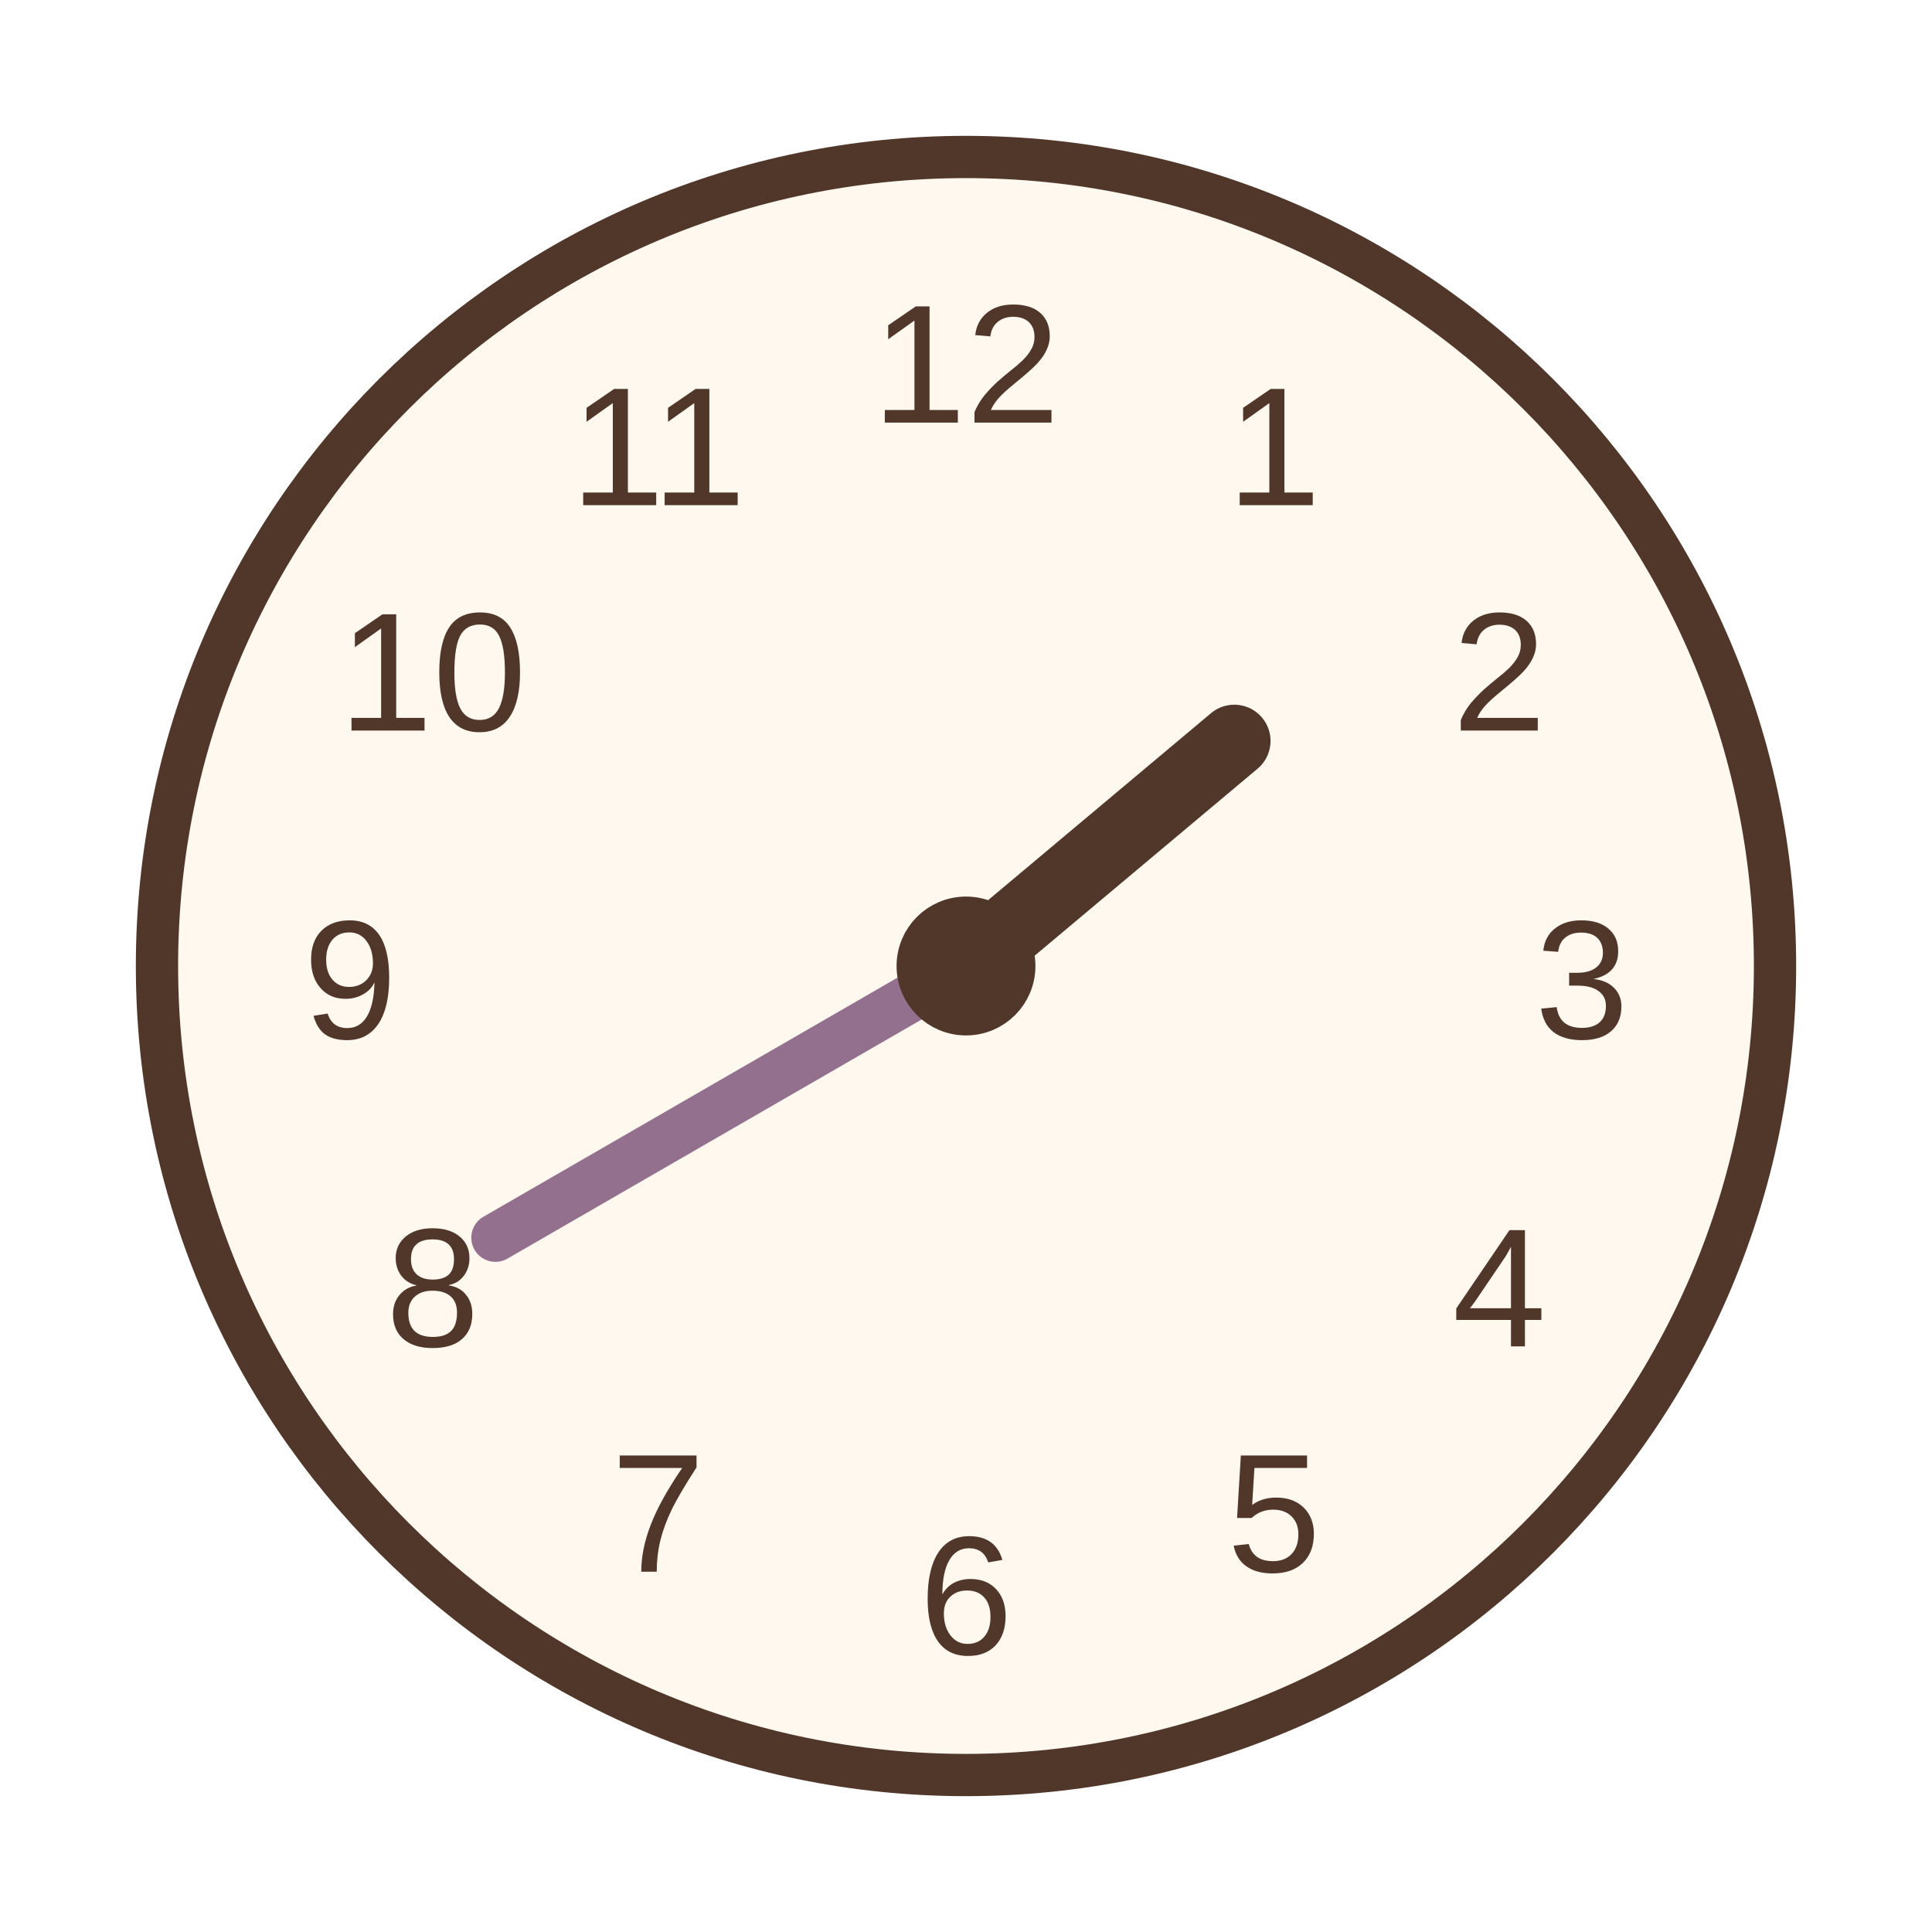
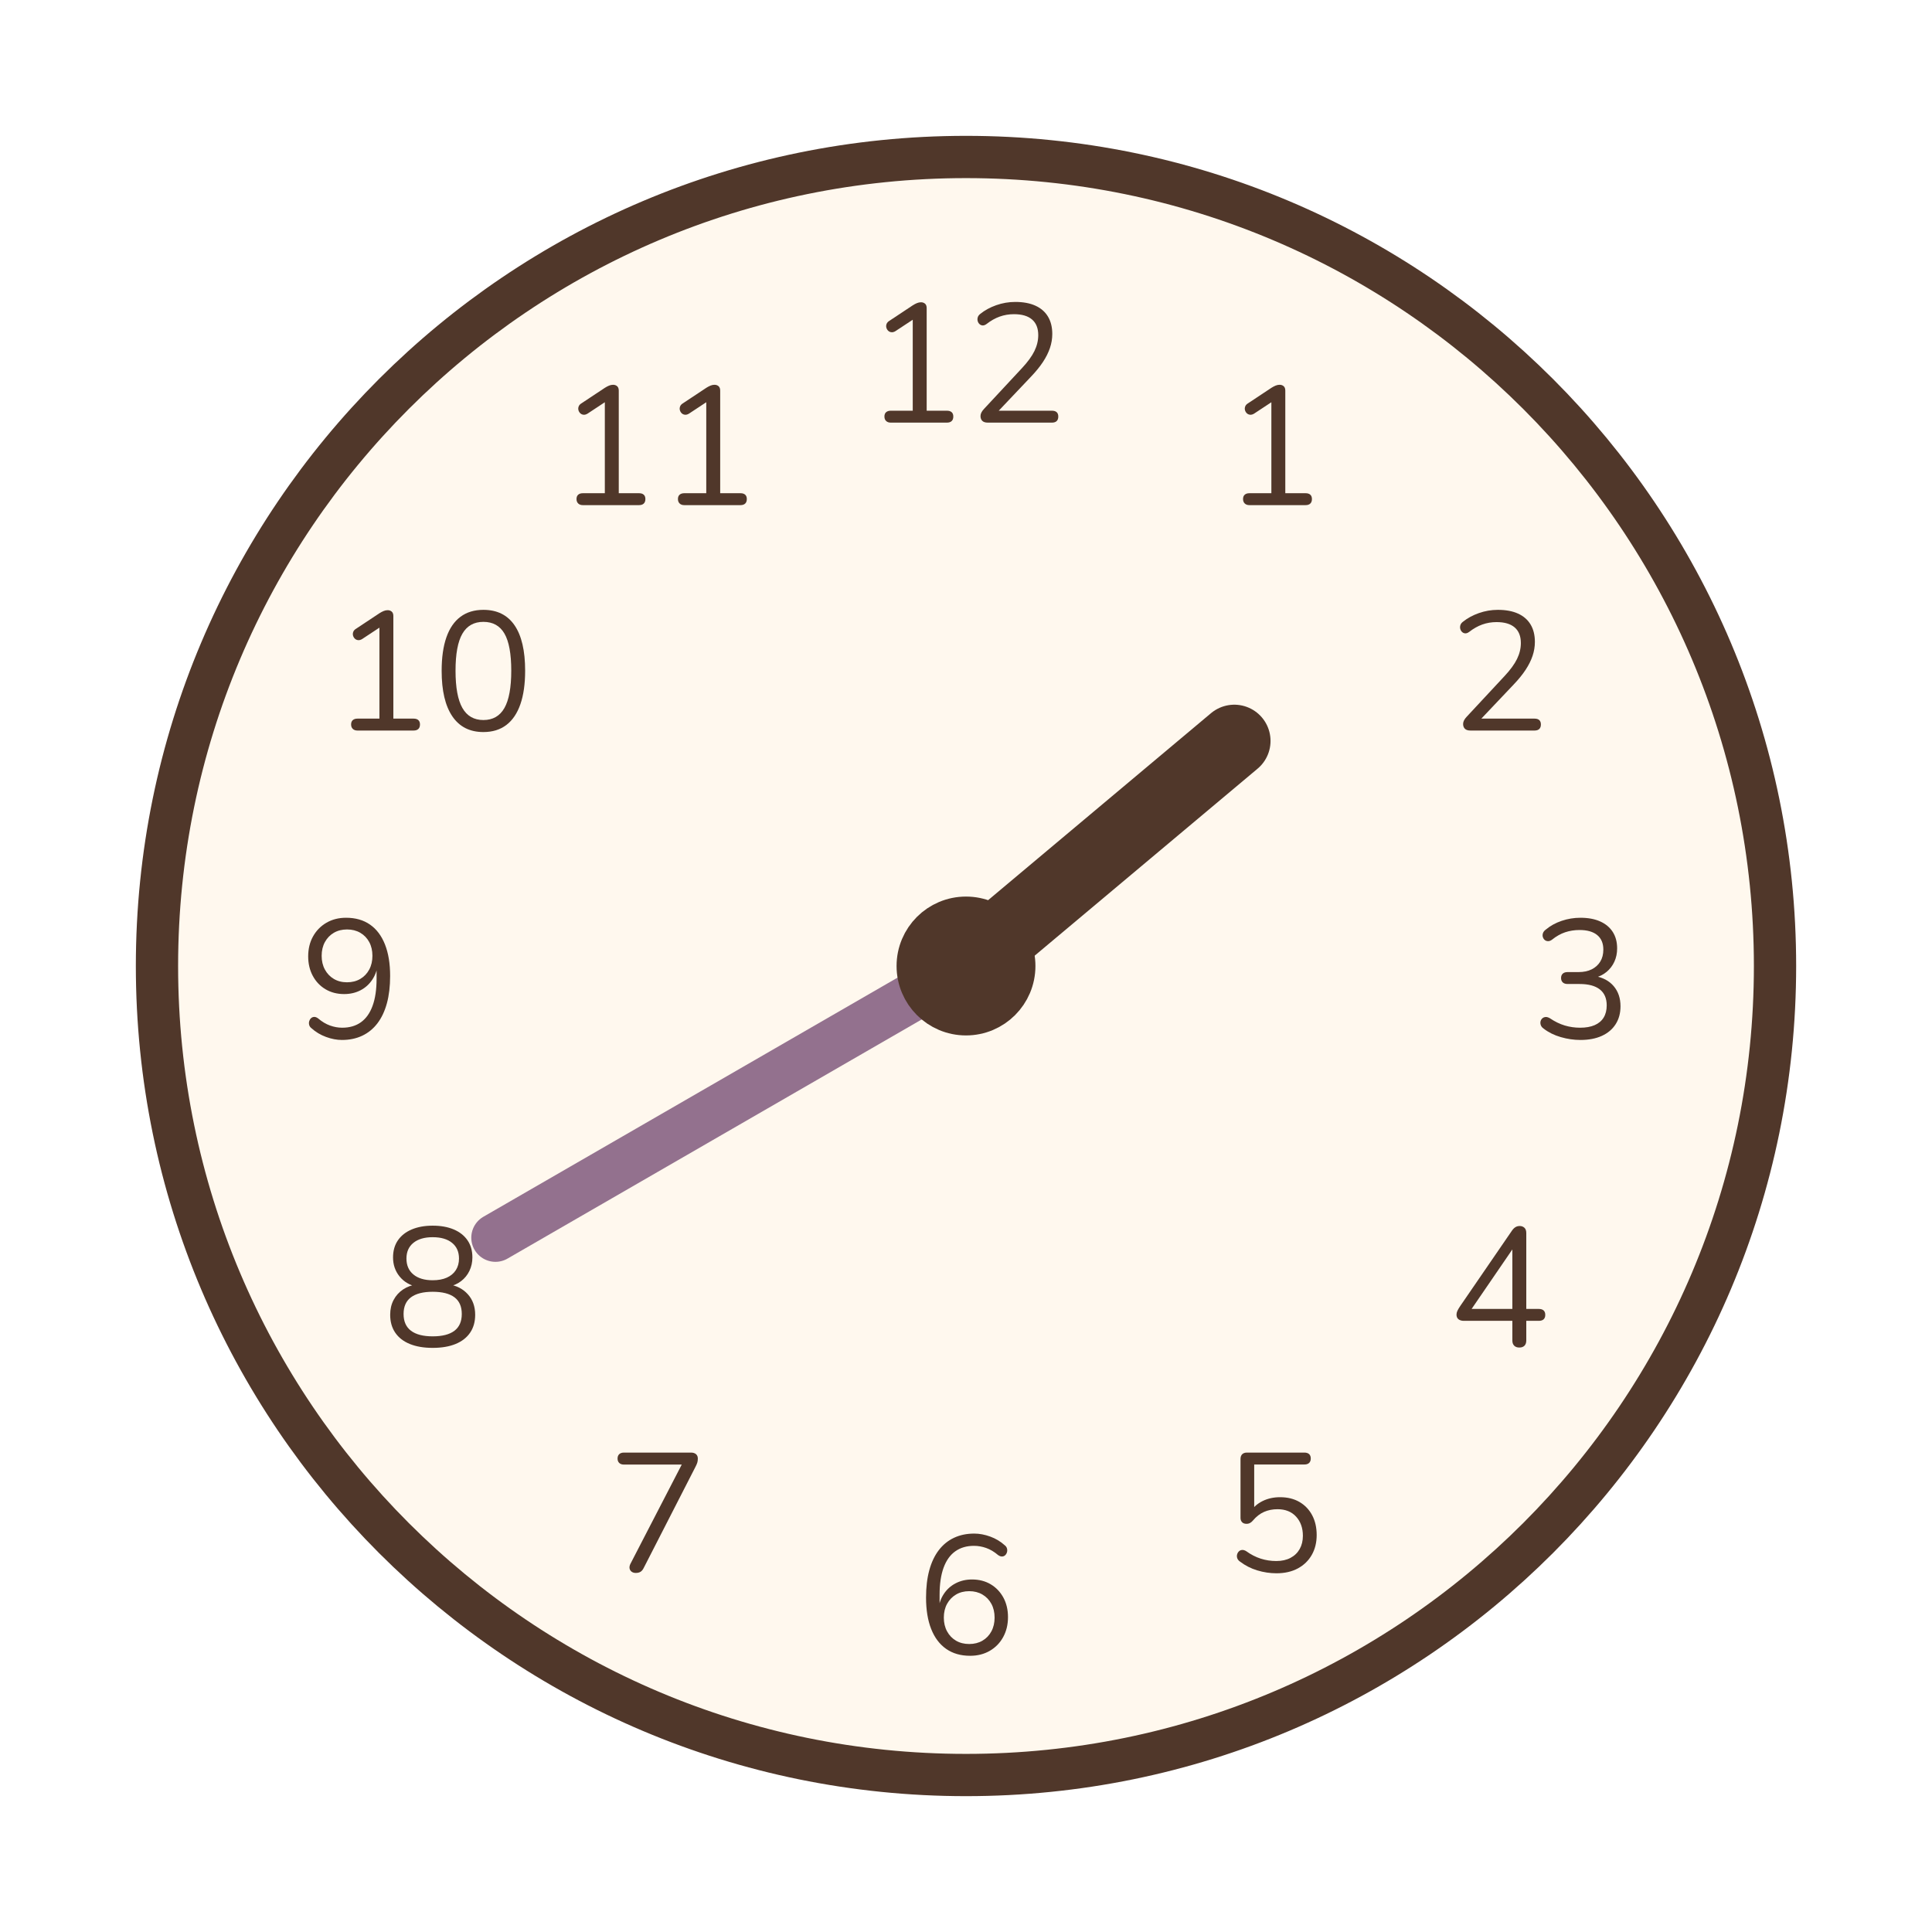
<svg xmlns="http://www.w3.org/2000/svg" viewBox="0 0 160 160" fill="none" stroke="#50372a" stroke-width="3.5" stroke-linecap="round" stroke-linejoin="round">
  <circle cx="80" cy="80" r="67" fill="#fff8ee" />
-   <text x="105.5" y="41.833" fill="#50372a" stroke="none" font-family="Arial,sans-serif" font-size="14" text-anchor="middle">1</text>
-   <text x="124.167" y="60.5" fill="#50372a" stroke="none" font-family="Arial,sans-serif" font-size="14" text-anchor="middle">2</text>
-   <text x="131" y="86" fill="#50372a" stroke="none" font-family="Arial,sans-serif" font-size="14" text-anchor="middle">3</text>
-   <text x="124.167" y="111.5" fill="#50372a" stroke="none" font-family="Arial,sans-serif" font-size="14" text-anchor="middle">4</text>
-   <text x="105.5" y="130.167" fill="#50372a" stroke="none" font-family="Arial,sans-serif" font-size="14" text-anchor="middle">5</text>
-   <text x="80" y="137" fill="#50372a" stroke="none" font-family="Arial,sans-serif" font-size="14" text-anchor="middle">6</text>
-   <text x="54.5" y="130.167" fill="#50372a" stroke="none" font-family="Arial,sans-serif" font-size="14" text-anchor="middle">7</text>
-   <text x="35.833" y="111.5" fill="#50372a" stroke="none" font-family="Arial,sans-serif" font-size="14" text-anchor="middle">8</text>
-   <text x="29" y="86" fill="#50372a" stroke="none" font-family="Arial,sans-serif" font-size="14" text-anchor="middle">9</text>
-   <text x="35.833" y="60.5" fill="#50372a" stroke="none" font-family="Arial,sans-serif" font-size="14" text-anchor="middle">10</text>
-   <text x="54.5" y="41.833" fill="#50372a" stroke="none" font-family="Arial,sans-serif" font-size="14" text-anchor="middle">11</text>
-   <text x="80" y="35" fill="#50372a" stroke="none" font-family="Arial,sans-serif" font-size="14" text-anchor="middle">12</text>
+   <g fill="#50372a" stroke="none" data-label="1" aria-label="1">
+     <path d="M154.94 0Q137.422 0 127.428 9.729Q117.435 19.457 117.435 35.975Q117.435 52.962 127.428 61.721Q137.422 70.48 154.94 70.48H284.965V637.292H328.41L183 541.4Q170.362 533.58 158.898 534.755Q147.435 535.93 139.646 543.454Q131.857 550.977 128.917 561.676Q125.977 572.374 130.092 583.573Q134.206 594.771 147.374 602.59L285.374 694.073Q298.482 702.362 310.265 707.151Q322.048 711.94 333.746 711.94Q347.854 711.94 357.613 703.621Q367.372 695.302 367.372 677.254V70.48H487.397Q505.445 70.48 515.173 61.721Q524.902 52.962 524.902 35.975Q524.902 18.457 515.173 9.229Q505.445 0 487.397 0Z" transform="translate(101.3 41.8327) scale(0.014 -0.014)" data-font="Nunito 400" />
+   </g>
+   <g fill="#50372a" stroke="none" data-label="2" aria-label="2">
+     <path d="M128.759 0Q106.832 0 96.308 10.524Q85.784 21.048 85.784 38.975Q85.784 49.613 91.338 60.312Q96.892 71.01 107 81.588L330.797 322.095Q382.098 376.987 404.749 423.379Q427.4 469.771 427.4 517.724Q427.4 578.327 390.863 609.893Q354.327 641.46 283.724 641.46Q239.121 641.46 199.289 627.188Q159.457 612.917 121.807 583.555Q109.108 574.206 98.379 574.881Q87.651 575.555 79.862 582.844Q72.073 590.133 69.133 600.832Q66.193 611.53 69.573 622.994Q72.952 634.457 84.59 643.276Q124.41 675.457 178.97 694.698Q233.53 713.94 291.241 713.94Q361.94 713.94 410.759 691.735Q459.578 669.53 484.987 627.121Q510.397 584.711 510.397 524.362Q510.397 482.362 496.632 441.567Q482.867 400.771 455.367 358.976Q427.867 317.181 384.397 271.711L170.95 46.553V70.48H508.422Q526.94 70.48 536.433 61.721Q545.927 52.962 545.927 35.975Q545.927 18.457 536.433 9.229Q526.94 0 508.422 0Z" transform="translate(119.9673 60.5) scale(0.014 -0.014)" data-font="Nunito 400" />
+   </g>
+   <g fill="#50372a" stroke="none" data-label="3" aria-label="3">
+     <path d="M291.832 -8.94Q233.59 -8.94 175.325 7.976Q117.06 24.892 74.06 58.193Q61.482 66.952 57.398 78.651Q53.314 90.349 55.754 100.813Q58.193 111.276 65.982 118.565Q73.771 125.854 85.44 126.794Q97.108 127.734 111.216 119.384Q154.867 89.962 198.698 76.751Q242.53 63.54 289.952 63.54Q340.844 63.54 375.881 78.721Q410.917 93.902 429.068 123.469Q447.219 153.035 447.219 195.518Q447.219 258.241 406.297 290.163Q365.374 322.085 287.06 322.085H215.638Q197.181 322.085 187.187 331.579Q177.193 341.073 177.193 357.59Q177.193 374.108 187.187 383.337Q197.181 392.565 215.638 392.565H280.362Q325.784 392.565 358.351 408.776Q390.917 424.987 409.098 454.614Q427.279 484.241 427.279 525.724Q427.279 581.797 390.947 611.628Q354.616 641.46 286.543 641.46Q241.59 641.46 201.668 628.188Q161.746 614.917 123.276 583.965Q111.108 575.085 99.644 575.495Q88.181 575.905 80.362 582.663Q72.543 589.422 69.338 600.151Q66.133 610.879 70.013 622.608Q73.892 634.337 86.53 643.686Q126.879 677.518 180.735 695.729Q234.59 713.94 291.711 713.94Q359.94 713.94 408.494 692.235Q457.048 670.53 482.957 630.09Q508.867 589.651 508.867 532.771Q508.867 489.711 492.602 454.151Q476.337 418.59 446.541 393.795Q416.746 369 375.216 358.47V369.41Q448.276 356.879 488.541 309.379Q528.807 261.879 528.807 190.349Q528.807 129.41 500.192 84.47Q471.578 39.53 418.554 15.295Q365.53 -8.94 291.832 -8.94Z" transform="translate(126.8 86) scale(0.014 -0.014)" data-font="Nunito 400" />
+   </g>
+   <g fill="#50372a" stroke="none" data-label="4" aria-label="4">
+     <path d="M418.302 -6.94Q398.905 -6.94 388.001 3.994Q377.098 14.927 377.098 34.794V150.965H90.337Q70.47 150.965 58.597 160.254Q46.724 169.543 46.724 188Q46.724 198.698 52.043 210.276Q57.362 221.854 69.819 240.131L374.568 684.314Q383.797 697.892 394.965 704.916Q406.133 711.94 420.711 711.94Q437.168 711.94 448.337 701.741Q459.505 691.543 459.505 670.206V221.445H532.892Q552.349 221.445 562.078 212.451Q571.807 203.457 571.807 186.47Q571.807 168.952 562.078 159.959Q552.349 150.965 532.892 150.965H459.505V34.794Q459.505 14.927 448.867 3.994Q438.229 -6.94 418.302 -6.94ZM377.098 221.445V608.726H401.327L120.794 199.108V221.445Z" transform="translate(119.9673 111.5) scale(0.014 -0.014)" data-font="Nunito 400" />
+   </g>
+   <g fill="#50372a" stroke="none" data-label="5" aria-label="5">
+     <path d="M315.013 -8.94Q257.771 -8.94 201.181 8.241Q144.59 25.422 98.59 60.784Q87.013 69.073 83.163 80.271Q79.314 91.47 82.284 102.403Q85.254 113.337 93.043 120.861Q100.832 128.384 112.295 129.059Q123.759 129.734 136.867 121.384Q177.578 91.902 221.675 77.721Q265.771 63.54 314.073 63.54Q362.965 63.54 398.266 82.251Q433.568 100.962 452.484 134.589Q471.4 168.216 471.4 212.698Q471.4 281.952 431.303 325.995Q391.206 370.038 321.073 370.038Q277.94 370.038 241.843 354.236Q205.746 338.435 175.686 302.892Q169.337 294.892 159.843 289.247Q150.349 283.603 138.06 283.603Q121.013 283.603 111.724 293.157Q102.435 302.711 102.435 318.819V667.025Q102.435 685.543 112.428 695.271Q122.422 705 140.41 705H480.013Q498.53 705 508.259 696.006Q517.987 687.013 517.987 670.025Q517.987 652.977 508.259 643.749Q498.53 634.52 480.013 634.52H183.432V354.324H160.505Q187.035 395.686 233.216 418.397Q279.397 441.108 336.229 441.108Q402.698 441.108 451.138 412.873Q499.578 384.638 526.283 334.403Q552.987 284.168 552.987 217.168Q552.987 150.819 524.108 99.91Q495.229 49 441.97 20.03Q388.711 -8.94 315.013 -8.94Z" transform="translate(101.3 130.167) scale(0.014 -0.014)" data-font="Nunito 400" />
+   </g>
+   <g fill="#50372a" stroke="none" data-label="6" aria-label="6">
+     <path d="M324.41 -8.94Q241.121 -8.94 182.802 31.765Q124.482 72.47 94.073 149.41Q63.663 226.349 63.663 335.229Q63.663 426.819 82.838 497.114Q102.013 567.41 138.892 615.675Q175.771 663.94 228.825 688.94Q281.879 713.94 348.638 713.94Q394.759 713.94 443.44 696.198Q492.121 678.457 529.47 644.565Q539.638 636.686 542.518 625.457Q545.397 614.229 542.427 603.765Q539.457 593.302 531.873 586.043Q524.289 578.784 513.325 578.405Q502.362 578.025 489.724 586.905Q455.724 615.917 419.627 628.688Q383.53 641.46 347.168 641.46Q282.276 641.46 236.71 609.158Q191.143 576.857 167.462 512.254Q143.781 447.651 143.781 351.276V257.721H134.962Q141.372 315.083 168.462 356.354Q195.553 397.626 238.999 420.041Q282.445 442.457 335.686 442.457Q398.276 442.457 446.072 413.987Q493.867 385.518 521.132 335.313Q548.397 285.108 548.397 219.638Q548.397 153.759 519.957 101.849Q491.518 49.94 440.873 20.5Q390.229 -8.94 324.41 -8.94ZM319 60.721Q363.482 60.721 397.344 80.432Q431.206 100.143 450.182 135.475Q469.158 170.807 469.158 216.759Q469.158 263.181 450.182 298.278Q431.206 333.374 397.344 353.32Q363.482 373.266 319 373.266Q274.518 373.266 240.891 353.32Q207.264 333.374 188.053 298.278Q168.842 263.181 168.842 216.759Q168.842 170.807 188.053 135.475Q207.264 100.143 240.891 80.432Q274.518 60.721 319 60.721Z" transform="translate(75.8 137) scale(0.014 -0.014)" data-font="Nunito 400" />
+   </g>
+   <g fill="#50372a" stroke="none" data-label="7" aria-label="7">
+     <path d="M167.759 -6.94Q153.771 -6.94 143.808 0.084Q133.844 7.108 131.374 19.511Q128.905 31.915 136.663 47.492L458.279 669.568V634.05H98.229Q80.241 634.05 70.247 643.544Q60.254 653.038 60.254 669.555Q60.254 686.543 70.247 695.771Q80.241 705 98.229 705H494.771Q513.289 705 524.192 695.771Q535.095 686.543 535.095 669.555Q535.095 655.508 531.746 645.104Q528.397 634.701 521.578 621.533L214.251 21.276Q206.962 6.698 196.089 -0.121Q185.216 -6.94 167.759 -6.94Z" transform="translate(50.3 130.167) scale(0.014 -0.014)" data-font="Nunito 400" />
+   </g>
+   <g fill="#50372a" stroke="none" data-label="8" aria-label="8">
+     <path d="M300 -8.94Q221.181 -8.94 164.802 14.03Q108.422 37 78.513 80.94Q48.603 124.879 48.603 186.819Q48.603 236.289 68.838 274.524Q89.073 312.759 125.073 336.759Q161.073 360.759 208.133 366.759V352.121Q142.543 366.121 104.043 413.621Q65.543 461.121 65.543 526.06Q65.543 585.53 94.482 627.5Q123.422 669.47 176.302 691.705Q229.181 713.94 300 713.94Q371.819 713.94 424.433 691.705Q477.048 669.47 505.987 627.5Q534.927 585.53 534.927 526.06Q534.927 483.121 517.427 446.651Q499.927 410.181 468.162 385.916Q436.397 361.651 392.807 352.59V366.759Q463.867 356.759 507.632 308.524Q551.397 260.289 551.397 186.819Q551.397 124.879 521.487 80.94Q491.578 37 435.464 14.03Q379.349 -8.94 300 -8.94ZM300 59.251Q385.314 59.251 428.736 92.318Q472.158 125.384 472.158 191.578Q472.158 257.771 428.736 290.338Q385.314 322.905 300 322.905Q215.686 322.905 171.764 290.338Q127.842 257.771 127.842 191.578Q127.842 125.384 171.764 92.318Q215.686 59.251 300 59.251ZM300 391.095Q349.013 391.095 383.639 406.511Q418.266 421.927 436.977 450.964Q455.688 480 455.688 519.422Q455.688 579.085 414.501 612.417Q373.314 645.749 300 645.749Q227.216 645.749 185.999 612.417Q144.781 579.085 144.781 519.422Q144.781 459.289 185.999 425.192Q227.216 391.095 300 391.095Z" transform="translate(31.6327 111.5) scale(0.014 -0.014)" data-font="Nunito 400" />
+   </g>
+   <g fill="#50372a" stroke="none" data-label="9" aria-label="9">
+     <path d="M251.362 -8.94Q205.711 -8.94 156.795 9.067Q107.879 27.073 70.53 60.965Q60.362 68.844 57.482 80.073Q54.603 91.302 57.573 101.765Q60.543 112.229 68.127 119.487Q75.711 126.746 86.675 127.391Q97.638 128.035 110.276 118.626Q144.276 89.613 180.373 76.577Q216.47 63.54 252.832 63.54Q318.254 63.54 363.555 95.842Q408.857 128.143 432.538 192.981Q456.219 257.819 456.219 353.724V447.279H465.038Q459.098 390.917 431.773 349.146Q404.447 307.374 361.266 284.959Q318.085 262.543 264.314 262.543Q202.193 262.543 154.163 291.013Q106.133 319.482 78.868 370.187Q51.603 420.892 51.603 485.362Q51.603 552.241 80.308 603.651Q109.013 655.06 159.627 684.5Q210.241 713.94 275.59 713.94Q359.349 713.94 417.433 673.47Q475.518 633 505.927 555.825Q536.337 478.651 536.337 369.771Q536.337 278.181 517.162 207.886Q497.987 137.59 461.108 89.325Q424.229 41.06 371.175 16.06Q318.121 -8.94 251.362 -8.94ZM281.47 332.203Q325.952 332.203 359.814 352.149Q393.676 372.095 412.652 407.427Q431.628 442.759 431.628 488.711Q431.628 535.133 412.652 570.23Q393.676 605.327 359.814 625.038Q325.952 644.749 281.47 644.749Q236.987 644.749 203.361 625.038Q169.734 605.327 150.523 570.23Q131.312 535.133 131.312 488.711Q131.312 442.759 150.523 407.427Q169.734 372.095 203.361 352.149Q236.987 332.203 281.47 332.203Z" transform="translate(24.8 86) scale(0.014 -0.014)" data-font="Nunito 400" />
+   </g>
+   <g fill="#50372a" stroke="none" data-label="10" aria-label="10">
+     <path d="M154.94 0Q137.422 0 127.428 9.729Q117.435 19.457 117.435 35.975Q117.435 52.962 127.428 61.721Q137.422 70.48 154.94 70.48H284.965V637.292H328.41L183 541.4Q170.362 533.58 158.898 534.755Q147.435 535.93 139.646 543.454Q131.857 550.977 128.917 561.676Q125.977 572.374 130.092 583.573Q134.206 594.771 147.374 602.59L285.374 694.073Q298.482 702.362 310.265 707.151Q322.048 711.94 333.746 711.94Q347.854 711.94 357.613 703.621Q367.372 695.302 367.372 677.254V70.48H487.397Q505.445 70.48 515.173 61.721Q524.902 52.962 524.902 35.975Q524.902 18.457 515.173 9.229Q505.445 0 487.397 0Z" transform="translate(27.4327 60.5) scale(0.014 -0.014)" data-font="Nunito 400" />
+     <path d="M300 -8.94Q179.241 -8.94 116.157 84.235Q53.073 177.41 53.073 352.94Q53.073 471.47 81.247 551.705Q109.422 631.94 164.536 672.94Q219.651 713.94 300 713.94Q421.759 713.94 484.343 622.47Q546.927 531 546.927 353.94Q546.927 236.41 518.753 155.44Q490.578 74.47 435.698 32.765Q380.819 -8.94 300 -8.94ZM300 62.131Q383.905 62.131 424.357 133.348Q464.809 204.565 464.809 353.94Q464.809 503.844 424.622 573.357Q384.435 642.869 300 642.869Q216.565 642.869 175.878 573.092Q135.191 503.314 135.191 353.94Q135.191 204.565 175.878 133.348Q216.565 62.131 300 62.131Z" transform="translate(35.8327 60.5) scale(0.014 -0.014)" data-font="Nunito 400" />
+   </g>
+   <g fill="#50372a" stroke="none" data-label="11" aria-label="11">
+     <path d="M154.94 0Q137.422 0 127.428 9.729Q117.435 19.457 117.435 35.975Q117.435 52.962 127.428 61.721Q137.422 70.48 154.94 70.48H284.965V637.292H328.41L183 541.4Q170.362 533.58 158.898 534.755Q147.435 535.93 139.646 543.454Q131.857 550.977 128.917 561.676Q125.977 572.374 130.092 583.573Q134.206 594.771 147.374 602.59L285.374 694.073Q298.482 702.362 310.265 707.151Q322.048 711.94 333.746 711.94Q347.854 711.94 357.613 703.621Q367.372 695.302 367.372 677.254V70.48H487.397Q505.445 70.48 515.173 61.721Q524.902 52.962 524.902 35.975Q524.902 18.457 515.173 9.229Q505.445 0 487.397 0Z" transform="translate(46.1 41.8327) scale(0.014 -0.014)" data-font="Nunito 400" />
+     <path d="M154.94 0Q137.422 0 127.428 9.729Q117.435 19.457 117.435 35.975Q117.435 52.962 127.428 61.721Q137.422 70.48 154.94 70.48H284.965V637.292H328.41L183 541.4Q170.362 533.58 158.898 534.755Q147.435 535.93 139.646 543.454Q131.857 550.977 128.917 561.676Q125.977 572.374 130.092 583.573Q134.206 594.771 147.374 602.59L285.374 694.073Q298.482 702.362 310.265 707.151Q322.048 711.94 333.746 711.94Q347.854 711.94 357.613 703.621Q367.372 695.302 367.372 677.254V70.48H487.397Q505.445 70.48 515.173 61.721Q524.902 52.962 524.902 35.975Q524.902 18.457 515.173 9.229Q505.445 0 487.397 0Z" transform="translate(54.5 41.8327) scale(0.014 -0.014)" data-font="Nunito 400" />
+   </g>
+   <g fill="#50372a" stroke="none" data-label="12" aria-label="12">
+     <path d="M154.94 0Q137.422 0 127.428 9.729Q117.435 19.457 117.435 35.975Q117.435 52.962 127.428 61.721Q137.422 70.48 154.94 70.48H284.965V637.292H328.41L183 541.4Q170.362 533.58 158.898 534.755Q147.435 535.93 139.646 543.454Q131.857 550.977 128.917 561.676Q125.977 572.374 130.092 583.573Q134.206 594.771 147.374 602.59L285.374 694.073Q298.482 702.362 310.265 707.151Q322.048 711.94 333.746 711.94Q347.854 711.94 357.613 703.621Q367.372 695.302 367.372 677.254V70.48H487.397Q505.445 70.48 515.173 61.721Q524.902 52.962 524.902 35.975Q524.902 18.457 515.173 9.229Q505.445 0 487.397 0Z" transform="translate(71.6 35) scale(0.014 -0.014)" data-font="Nunito 400" />
+     <path d="M128.759 0Q106.832 0 96.308 10.524Q85.784 21.048 85.784 38.975Q85.784 49.613 91.338 60.312Q96.892 71.01 107 81.588L330.797 322.095Q382.098 376.987 404.749 423.379Q427.4 469.771 427.4 517.724Q427.4 578.327 390.863 609.893Q354.327 641.46 283.724 641.46Q239.121 641.46 199.289 627.188Q159.457 612.917 121.807 583.555Q109.108 574.206 98.379 574.881Q87.651 575.555 79.862 582.844Q72.073 590.133 69.133 600.832Q66.193 611.53 69.573 622.994Q72.952 634.457 84.59 643.276Q124.41 675.457 178.97 694.698Q233.53 713.94 291.241 713.94Q361.94 713.94 410.759 691.735Q459.578 669.53 484.987 627.121Q510.397 584.711 510.397 524.362Q510.397 482.362 496.632 441.567Q482.867 400.771 455.367 358.976Q427.867 317.181 384.397 271.711L170.95 46.553V70.48H508.422Q526.94 70.48 536.433 61.721Q545.927 52.962 545.927 35.975Q545.927 18.457 536.433 9.229Q526.94 0 508.422 0Z" transform="translate(80 35) scale(0.014 -0.014)" data-font="Nunito 400" />
+   </g>
  <path d="M80 80L102.22,61.36" stroke-width="6" />
  <path d="M80 80L41.03,102.50" stroke="#93718e" stroke-width="4" />
  <circle cx="80" cy="80" r="4" fill="#50372a" />
</svg>
